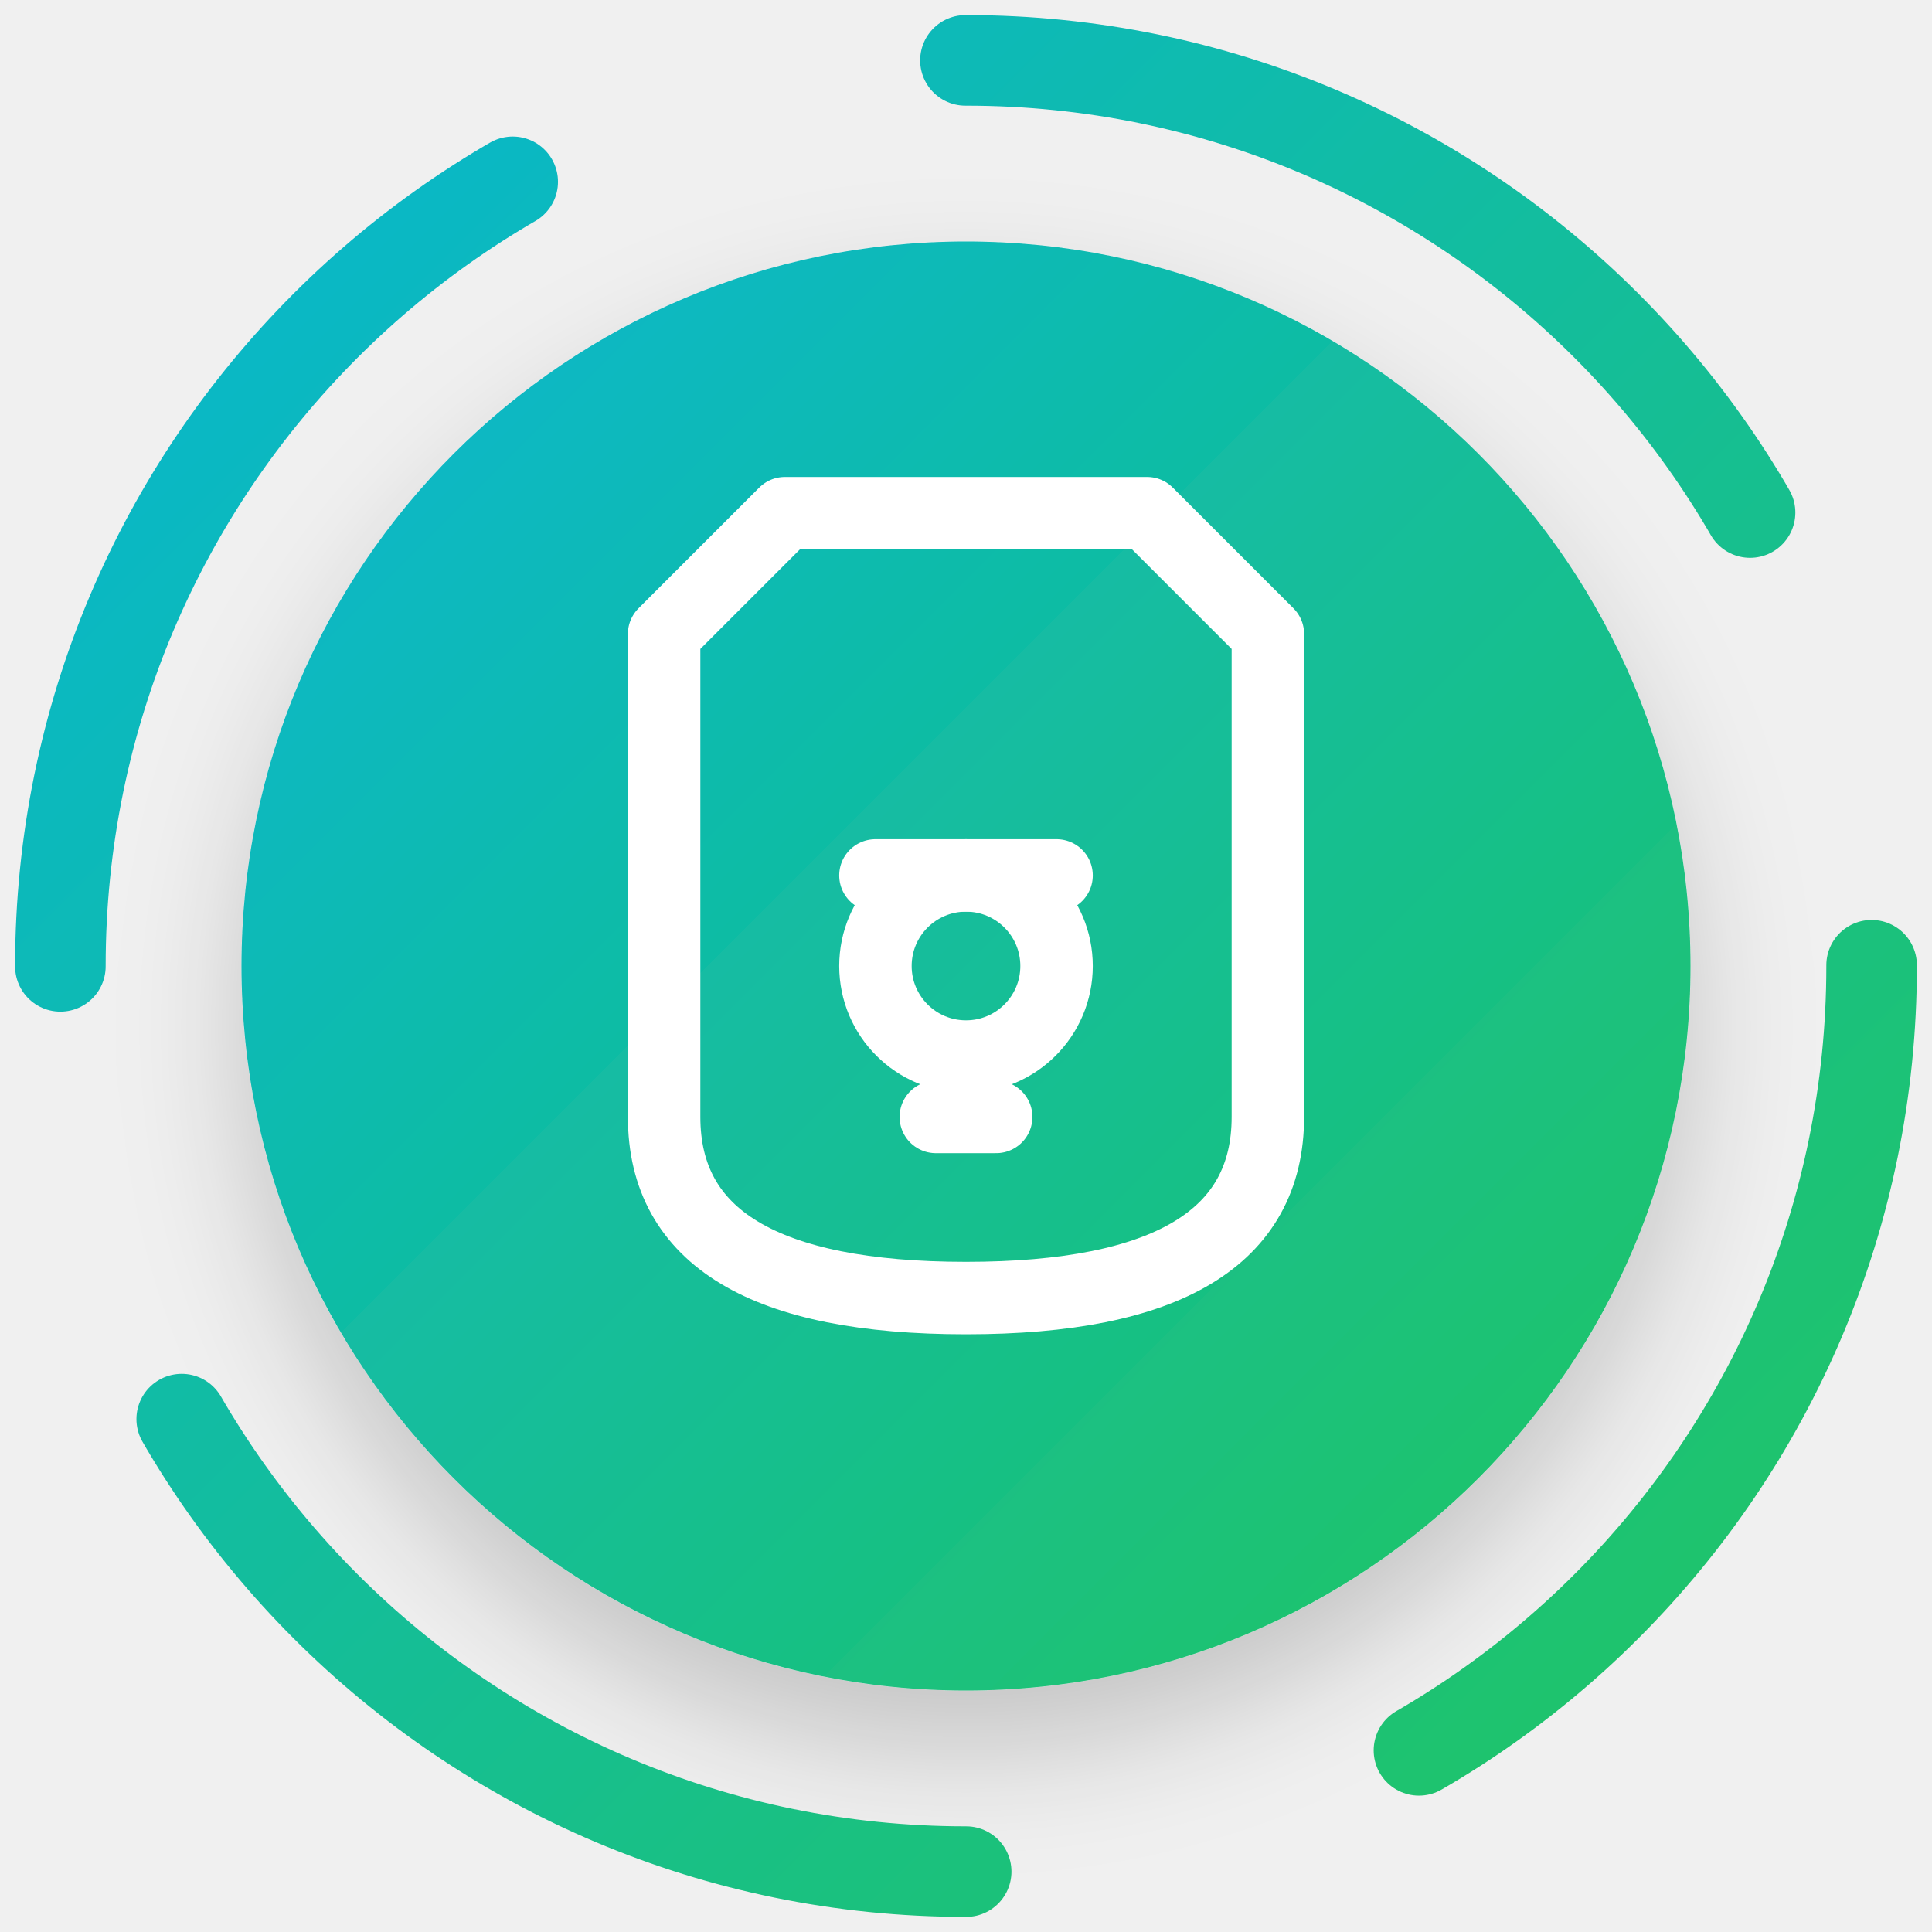
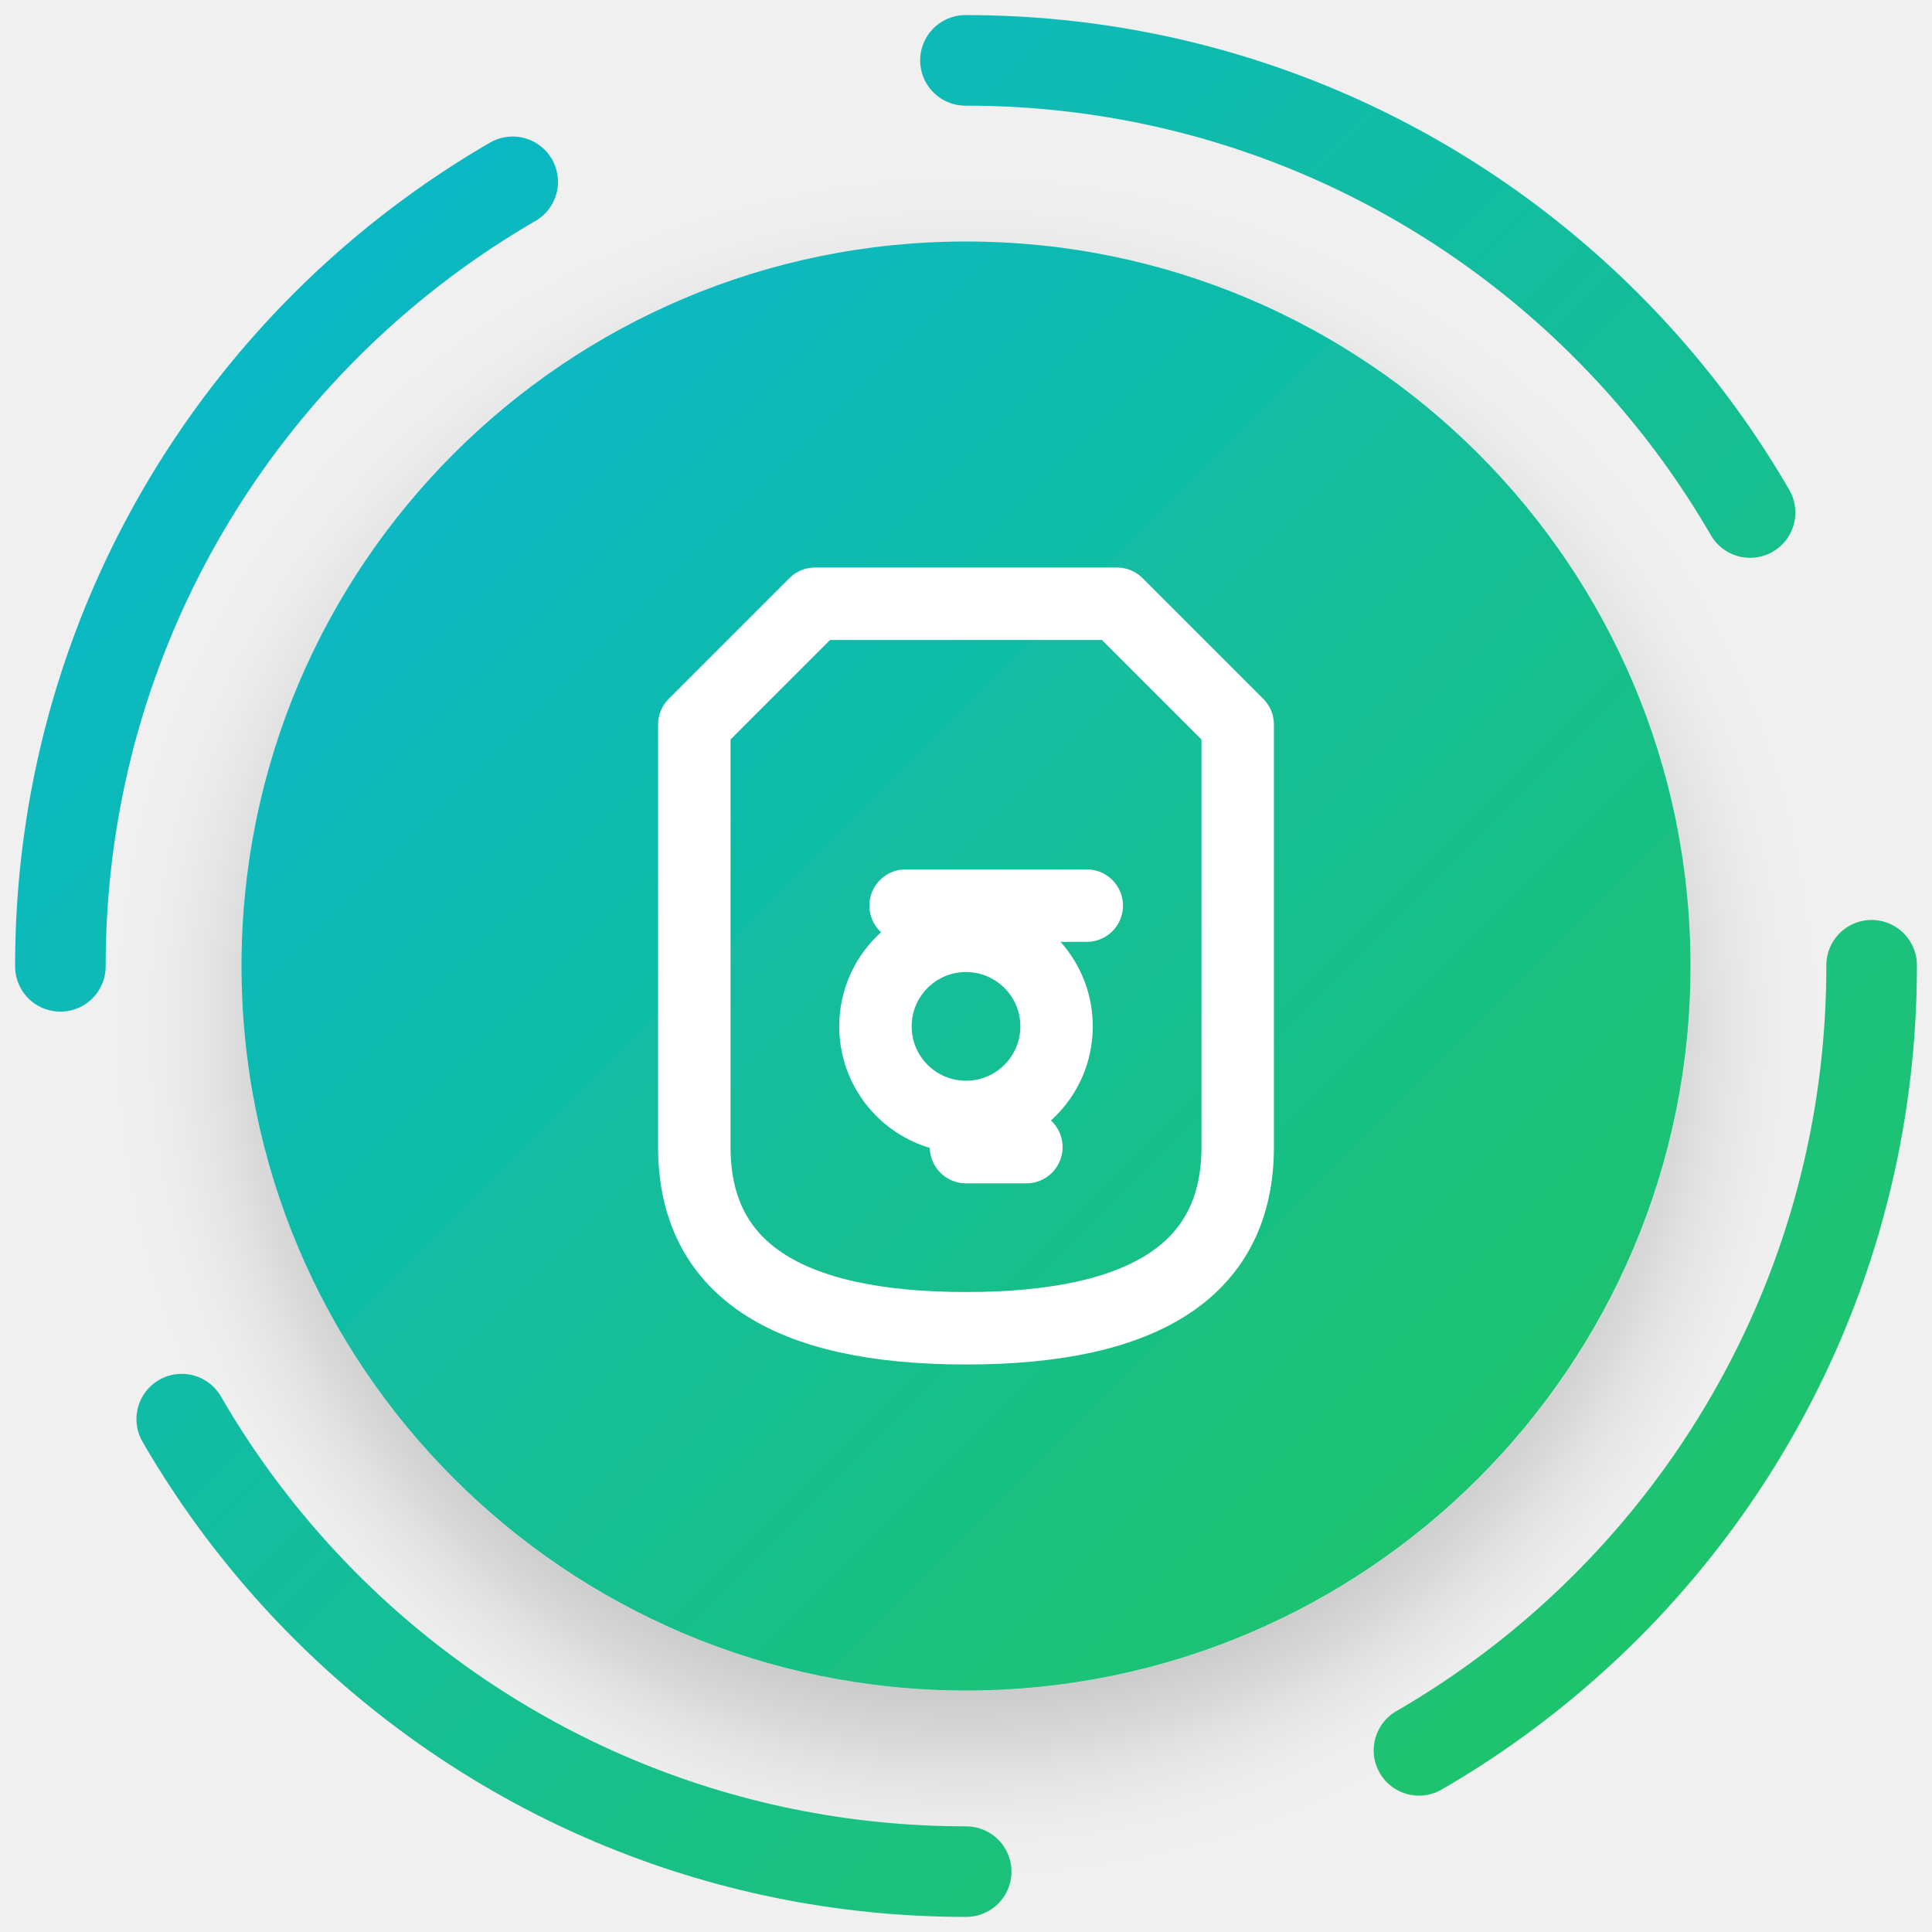
<svg xmlns="http://www.w3.org/2000/svg" width="64" height="64" viewBox="0 0 64 64" role="img" aria-label="API Alchemist – Diamond">
  <defs>
    <linearGradient id="ring" x1="0" y1="0" x2="1" y2="1">
      <stop offset="0%" stop-color="#00CFFF" />
      <stop offset="100%" stop-color="#6AF5FF" />
    </linearGradient>
    <linearGradient id="inner" x1="0" y1="0" x2="1" y2="1">
      <stop offset="0%" stop-color="#06b6d4" />
      <stop offset="100%" stop-color="#22c55e" />
    </linearGradient>
    <filter id="shadow" x="-20%" y="-20%" width="140%" height="140%">
      <feDropShadow dx="0" dy="2" stdDeviation="2" flood-color="#000" flood-opacity=".18" />
    </filter>
    <filter id="saturation" x="-20%" y="-20%" width="140%" height="140%">
      <feColorMatrix type="saturate" values="1.4" />
    </filter>
  </defs>
  <g filter="url(#shadow)">
    <circle cx="32" cy="32" r="24" fill="url(#inner)" />
  </g>
  <g fill="none" stroke="#fff" stroke-width="2.4" stroke-linecap="round" stroke-linejoin="round">
-     <path d="M22 21 L22 37 Q22 43 32 43 Q42 43 42 37 L42 21 L38 17 L26 17 Z" />
-     <circle cx="32" cy="32" r="3" fill="none" />
-     <path d="M29 29 L35 29 M31 37 L33 37" />
+     <path d="M23 24 L23 38 Q23 44 32 44 Q41 44 41 38 L41 24 L37 20 L27 20 Z" />
+     <circle cx="32" cy="34" r="3" fill="none" />
+     <path d="M30 30 L36 30 M32 38 L34 38" />
  </g>
  <circle cx="32" cy="32" r="30" fill="none" stroke="url(#inner)" stroke-width="3" stroke-linecap="round" stroke-dasharray="31.416 157.08" stroke-dashoffset="0" />
  <circle cx="32" cy="32" r="30" fill="none" stroke="url(#inner)" stroke-width="3" stroke-linecap="round" stroke-dasharray="31.416 157.08" stroke-dashoffset="47.124" />
  <circle cx="32" cy="32" r="30" fill="none" stroke="url(#inner)" stroke-width="3" stroke-linecap="round" stroke-dasharray="31.416 157.08" stroke-dashoffset="94.248" />
  <circle cx="32" cy="32" r="30" fill="none" stroke="url(#inner)" stroke-width="3" stroke-linecap="round" stroke-dasharray="31.416 157.08" stroke-dashoffset="141.372" />
</svg>
